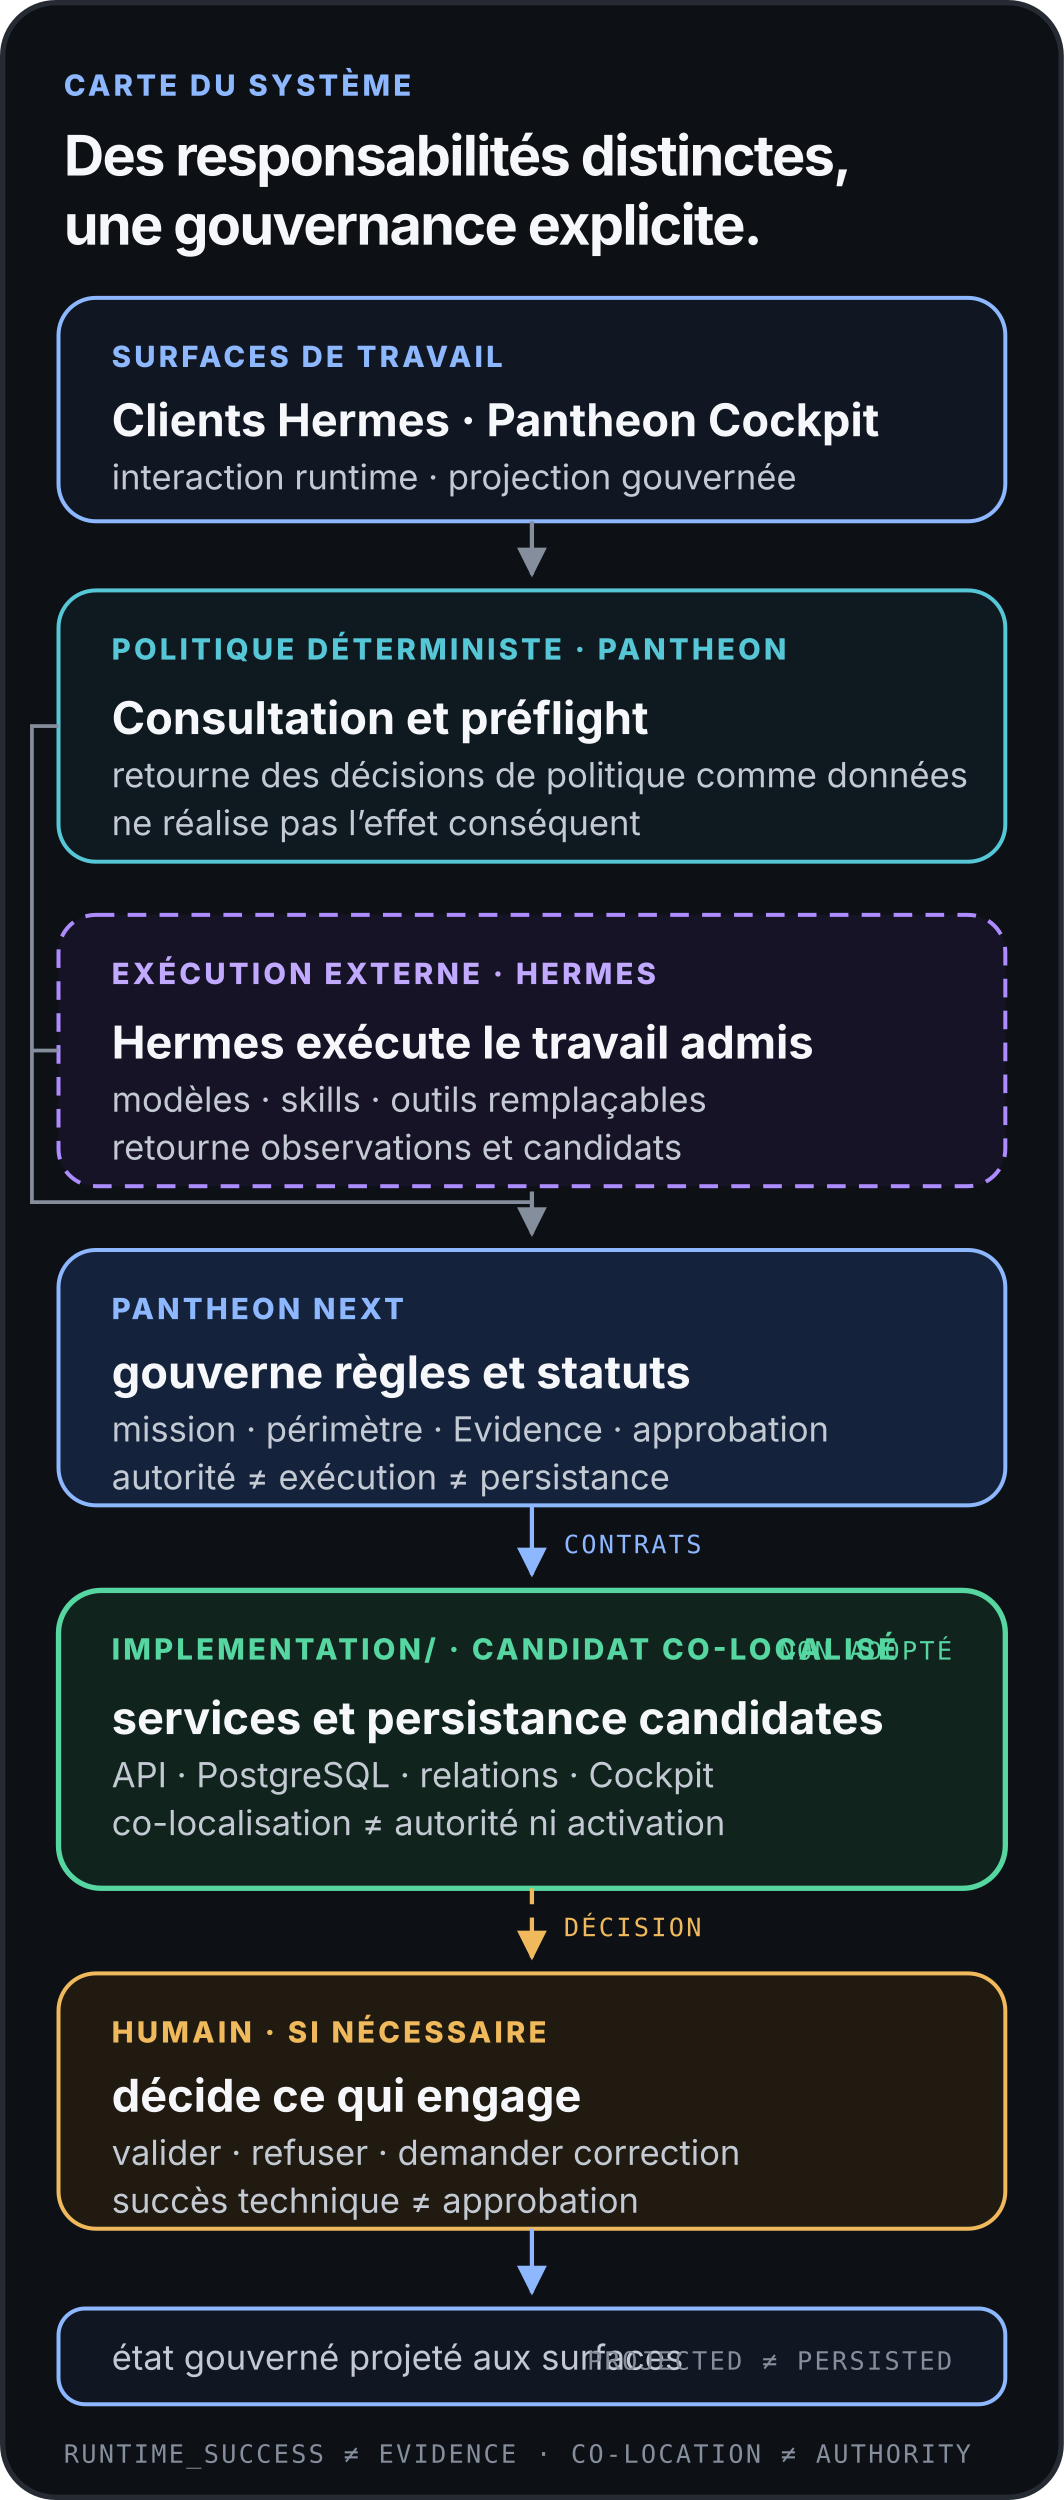
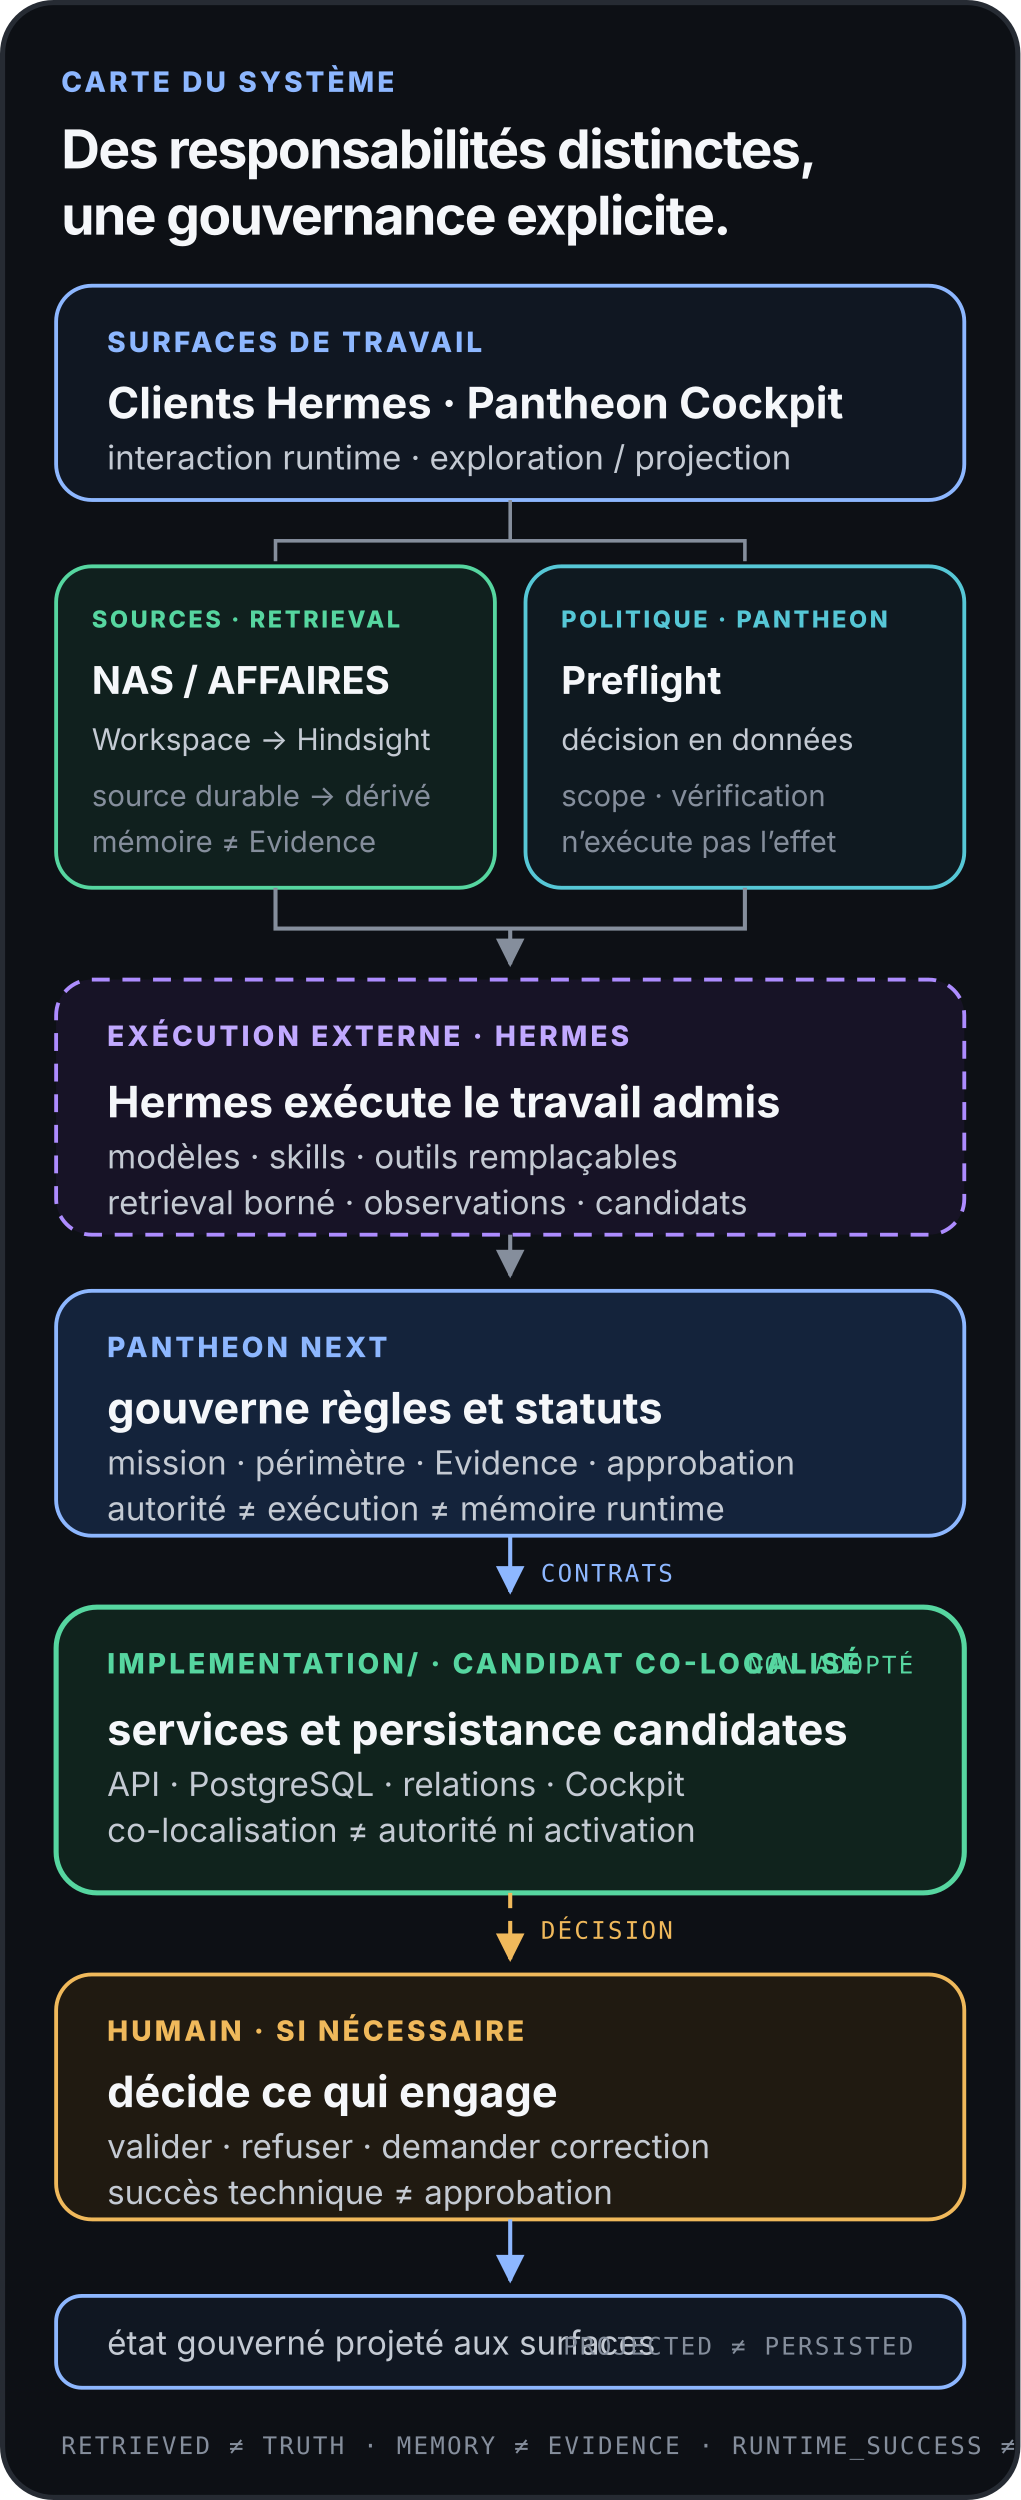
- <svg xmlns="http://www.w3.org/2000/svg" viewBox="0 0 400 940" role="img" aria-labelledby="title desc">
+ <svg xmlns="http://www.w3.org/2000/svg" viewBox="0 0 400 980" role="img" aria-labelledby="title desc">
  <defs>
    <marker id="arrow" viewBox="0 0 10 10" refX="9" refY="5" markerWidth="7" markerHeight="7" orient="auto">
      <path d="M0 0L10 5L0 10z" fill="#858e9c" />
    </marker>
    <marker id="arrow-blue" viewBox="0 0 10 10" refX="9" refY="5" markerWidth="7" markerHeight="7" orient="auto">
      <path d="M0 0L10 5L0 10z" fill="#8db7ff" />
    </marker>
    <marker id="arrow-amber" viewBox="0 0 10 10" refX="9" refY="5" markerWidth="7" markerHeight="7" orient="auto">
      <path d="M0 0L10 5L0 10z" fill="#f0b95b" />
    </marker>
    <style>
      text{font-family:Inter,ui-sans-serif,system-ui,-apple-system,"Segoe UI",sans-serif;fill:#f5f7fa}
      .eyebrow{font-size:11px;font-weight:800;letter-spacing:.11em;fill:#8db7ff}
      .headline{font-size:21px;font-weight:720;letter-spacing:-.03em}
      .title{font-size:17px;font-weight:700}
      .body{font-size:13px;fill:#c4cad3}
      .note{font-size:11.5px;fill:#858e9c}
      .mono{font-family:ui-monospace,SFMono-Regular,Menlo,monospace;font-size:9.5px;letter-spacing:.09em;fill:#858e9c}
      .node{fill:#101216;stroke:#303641;stroke-width:1.5}
      .surface{fill:#101722;stroke:#8db7ff}
+       .retrieval{fill:#10201e;stroke:#56d6a0}
      .direct{fill:#0f1920;stroke:#56c7d6}
      .assisted{fill:#171326;stroke:#ad8cff;stroke-dasharray:7 5}
      .governance{fill:#14233b;stroke:#8db7ff}
      .human{fill:#201a11;stroke:#f0b95b}
      .server{fill:#10231d;stroke:#56d6a0;stroke-width:2}
      .projection{fill:#101722;stroke:#8db7ff}
      .edge{fill:none;stroke:#858e9c;stroke-width:1.6;marker-end:url(#arrow)}
      .edge-blue{stroke:#8db7ff;marker-end:url(#arrow-blue)}
      .edge-amber{stroke:#f0b95b;marker-end:url(#arrow-amber);stroke-dasharray:6 5}
      .rail{fill:none;stroke:#858e9c;stroke-width:1.4}
    </style>
  </defs>
-   <rect x="1" y="1" width="398" height="938" rx="20" fill="#0d1015" stroke="#262b33" stroke-width="2" />
+   <rect x="1" y="1" width="398" height="978" rx="20" fill="#0d1015" stroke="#262b33" stroke-width="2" />
  <text x="24" y="36" class="eyebrow">CARTE DU SYSTÈME</text>
  <text x="24" y="66" class="headline">Des responsabilités distinctes,</text>
  <text x="24" y="92" class="headline">une gouvernance explicite.</text>
  <rect x="22" y="112" width="356" height="84" rx="14" class="node surface" />
  <text x="42" y="138" class="eyebrow">SURFACES DE TRAVAIL</text>
  <text x="42" y="164" class="title">Clients Hermes · Pantheon Cockpit</text>
-   <text x="42" y="184" class="body">interaction runtime · projection gouvernée</text>
-   <path d="M200 196V216" class="edge" />
-   <rect x="22" y="222" width="356" height="102" rx="14" class="node direct" />
-   <text x="42" y="248" class="eyebrow" style="fill:#56c7d6">POLITIQUE DÉTERMINISTE · PANTHEON</text>
-   <text x="42" y="276" class="title">Consultation et préflight</text>
-   <text x="42" y="296" class="body">retourne des décisions de politique comme données</text>
-   <text x="42" y="314" class="body">ne réalise pas l’effet conséquent</text>
-   <rect x="22" y="344" width="356" height="102" rx="14" class="node assisted" />
-   <text x="42" y="370" class="eyebrow" style="fill:#c1a9ff">EXÉCUTION EXTERNE · HERMES</text>
-   <text x="42" y="398" class="title">Hermes exécute le travail admis</text>
-   <text x="42" y="418" class="body">modèles · skills · outils remplaçables</text>
-   <text x="42" y="436" class="body">retourne observations et candidats</text>
-   <path d="M22 273H12V452H200" class="rail" />
-   <path d="M22 395H12" class="rail" />
-   <path d="M200 448V464" class="edge" />
-   <rect x="22" y="470" width="356" height="96" rx="14" class="node governance" />
-   <text x="42" y="496" class="eyebrow">PANTHEON NEXT</text>
-   <text x="42" y="522" class="title">gouverne règles et statuts</text>
-   <text x="42" y="542" class="body">mission · périmètre · Evidence · approbation</text>
-   <text x="42" y="560" class="body">autorité ≠ exécution ≠ persistance</text>
-   <path d="M200 566V592" class="edge edge-blue" />
-   <text x="212" y="584" class="mono" style="fill:#8db7ff">CONTRATS</text>
-   <rect x="22" y="598" width="356" height="112" rx="16" class="node server" />
-   <text x="42" y="624" class="eyebrow" style="fill:#56d6a0">IMPLEMENTATION/ · CANDIDAT CO-LOCALISÉ</text>
-   <text x="358" y="624" text-anchor="end" class="mono" style="fill:#56d6a0">NON ADOPTÉ</text>
-   <text x="42" y="652" class="title">services et persistance candidates</text>
-   <text x="42" y="672" class="body">API · PostgreSQL · relations · Cockpit</text>
-   <text x="42" y="690" class="body">co-localisation ≠ autorité ni activation</text>
-   <path d="M200 710V736" class="edge edge-amber" />
-   <text x="212" y="728" class="mono" style="fill:#f0b95b">DÉCISION</text>
-   <rect x="22" y="742" width="356" height="96" rx="14" class="node human" />
-   <text x="42" y="768" class="eyebrow" style="fill:#f0b95b">HUMAIN · SI NÉCESSAIRE</text>
-   <text x="42" y="794" class="title">décide ce qui engage</text>
-   <text x="42" y="814" class="body">valider · refuser · demander correction</text>
-   <text x="42" y="832" class="body">succès technique ≠ approbation</text>
-   <path d="M200 838V862" class="edge edge-blue" />
-   <rect x="22" y="868" width="356" height="36" rx="10" class="node projection" />
-   <text x="42" y="891" class="body">état gouverné projeté aux surfaces</text>
-   <text x="358" y="891" text-anchor="end" class="mono">PROJECTED ≠ PERSISTED</text>
-   <text x="24" y="926" class="mono">RUNTIME_SUCCESS ≠ EVIDENCE · CO-LOCATION ≠ AUTHORITY</text>
+   <text x="42" y="184" class="body">interaction runtime · exploration / projection</text>
+   <path d="M200 196V212M200 212H108V220M200 212H292V220" class="rail" />
+   <rect x="22" y="222" width="172" height="126" rx="14" class="node retrieval" />
+   <text x="36" y="246" class="eyebrow" style="fill:#56d6a0;font-size:9.2px">SOURCES · RETRIEVAL</text>
+   <text x="36" y="272" class="title" style="font-size:15px">NAS / AFFAIRES</text>
+   <text x="36" y="294" class="body" style="font-size:11.7px">Workspace → Hindsight</text>
+   <text x="36" y="316" class="note">source durable → dérivé</text>
+   <text x="36" y="334" class="note">mémoire ≠ Evidence</text>
+   <rect x="206" y="222" width="172" height="126" rx="14" class="node direct" />
+   <text x="220" y="246" class="eyebrow" style="fill:#56c7d6;font-size:9.2px">POLITIQUE · PANTHEON</text>
+   <text x="220" y="272" class="title" style="font-size:15px">Preflight</text>
+   <text x="220" y="294" class="body" style="font-size:11.7px">décision en données</text>
+   <text x="220" y="316" class="note">scope · vérification</text>
+   <text x="220" y="334" class="note">n’exécute pas l’effet</text>
+   <path d="M108 348V364H200M292 348V364H200V378" class="edge" />
+   <rect x="22" y="384" width="356" height="100" rx="14" class="node assisted" />
+   <text x="42" y="410" class="eyebrow" style="fill:#c1a9ff">EXÉCUTION EXTERNE · HERMES</text>
+   <text x="42" y="438" class="title">Hermes exécute le travail admis</text>
+   <text x="42" y="458" class="body">modèles · skills · outils remplaçables</text>
+   <text x="42" y="476" class="body">retrieval borné · observations · candidats</text>
+   <path d="M200 484V500" class="edge" />
+   <rect x="22" y="506" width="356" height="96" rx="14" class="node governance" />
+   <text x="42" y="532" class="eyebrow">PANTHEON NEXT</text>
+   <text x="42" y="558" class="title">gouverne règles et statuts</text>
+   <text x="42" y="578" class="body">mission · périmètre · Evidence · approbation</text>
+   <text x="42" y="596" class="body">autorité ≠ exécution ≠ mémoire runtime</text>
+   <path d="M200 602V624" class="edge edge-blue" />
+   <text x="212" y="620" class="mono" style="fill:#8db7ff">CONTRATS</text>
+   <rect x="22" y="630" width="356" height="112" rx="16" class="node server" />
+   <text x="42" y="656" class="eyebrow" style="fill:#56d6a0">IMPLEMENTATION/ · CANDIDAT CO-LOCALISÉ</text>
+   <text x="358" y="656" text-anchor="end" class="mono" style="fill:#56d6a0">NON ADOPTÉ</text>
+   <text x="42" y="684" class="title">services et persistance candidates</text>
+   <text x="42" y="704" class="body">API · PostgreSQL · relations · Cockpit</text>
+   <text x="42" y="722" class="body">co-localisation ≠ autorité ni activation</text>
+   <path d="M200 742V768" class="edge edge-amber" />
+   <text x="212" y="760" class="mono" style="fill:#f0b95b">DÉCISION</text>
+   <rect x="22" y="774" width="356" height="96" rx="14" class="node human" />
+   <text x="42" y="800" class="eyebrow" style="fill:#f0b95b">HUMAIN · SI NÉCESSAIRE</text>
+   <text x="42" y="826" class="title">décide ce qui engage</text>
+   <text x="42" y="846" class="body">valider · refuser · demander correction</text>
+   <text x="42" y="864" class="body">succès technique ≠ approbation</text>
+   <path d="M200 870V894" class="edge edge-blue" />
+   <rect x="22" y="900" width="356" height="36" rx="10" class="node projection" />
+   <text x="42" y="923" class="body">état gouverné projeté aux surfaces</text>
+   <text x="358" y="923" text-anchor="end" class="mono">PROJECTED ≠ PERSISTED</text>
+   <text x="24" y="962" class="mono">RETRIEVED ≠ TRUTH · MEMORY ≠ EVIDENCE · RUNTIME_SUCCESS ≠ AUTHORIZATION</text>
</svg>
